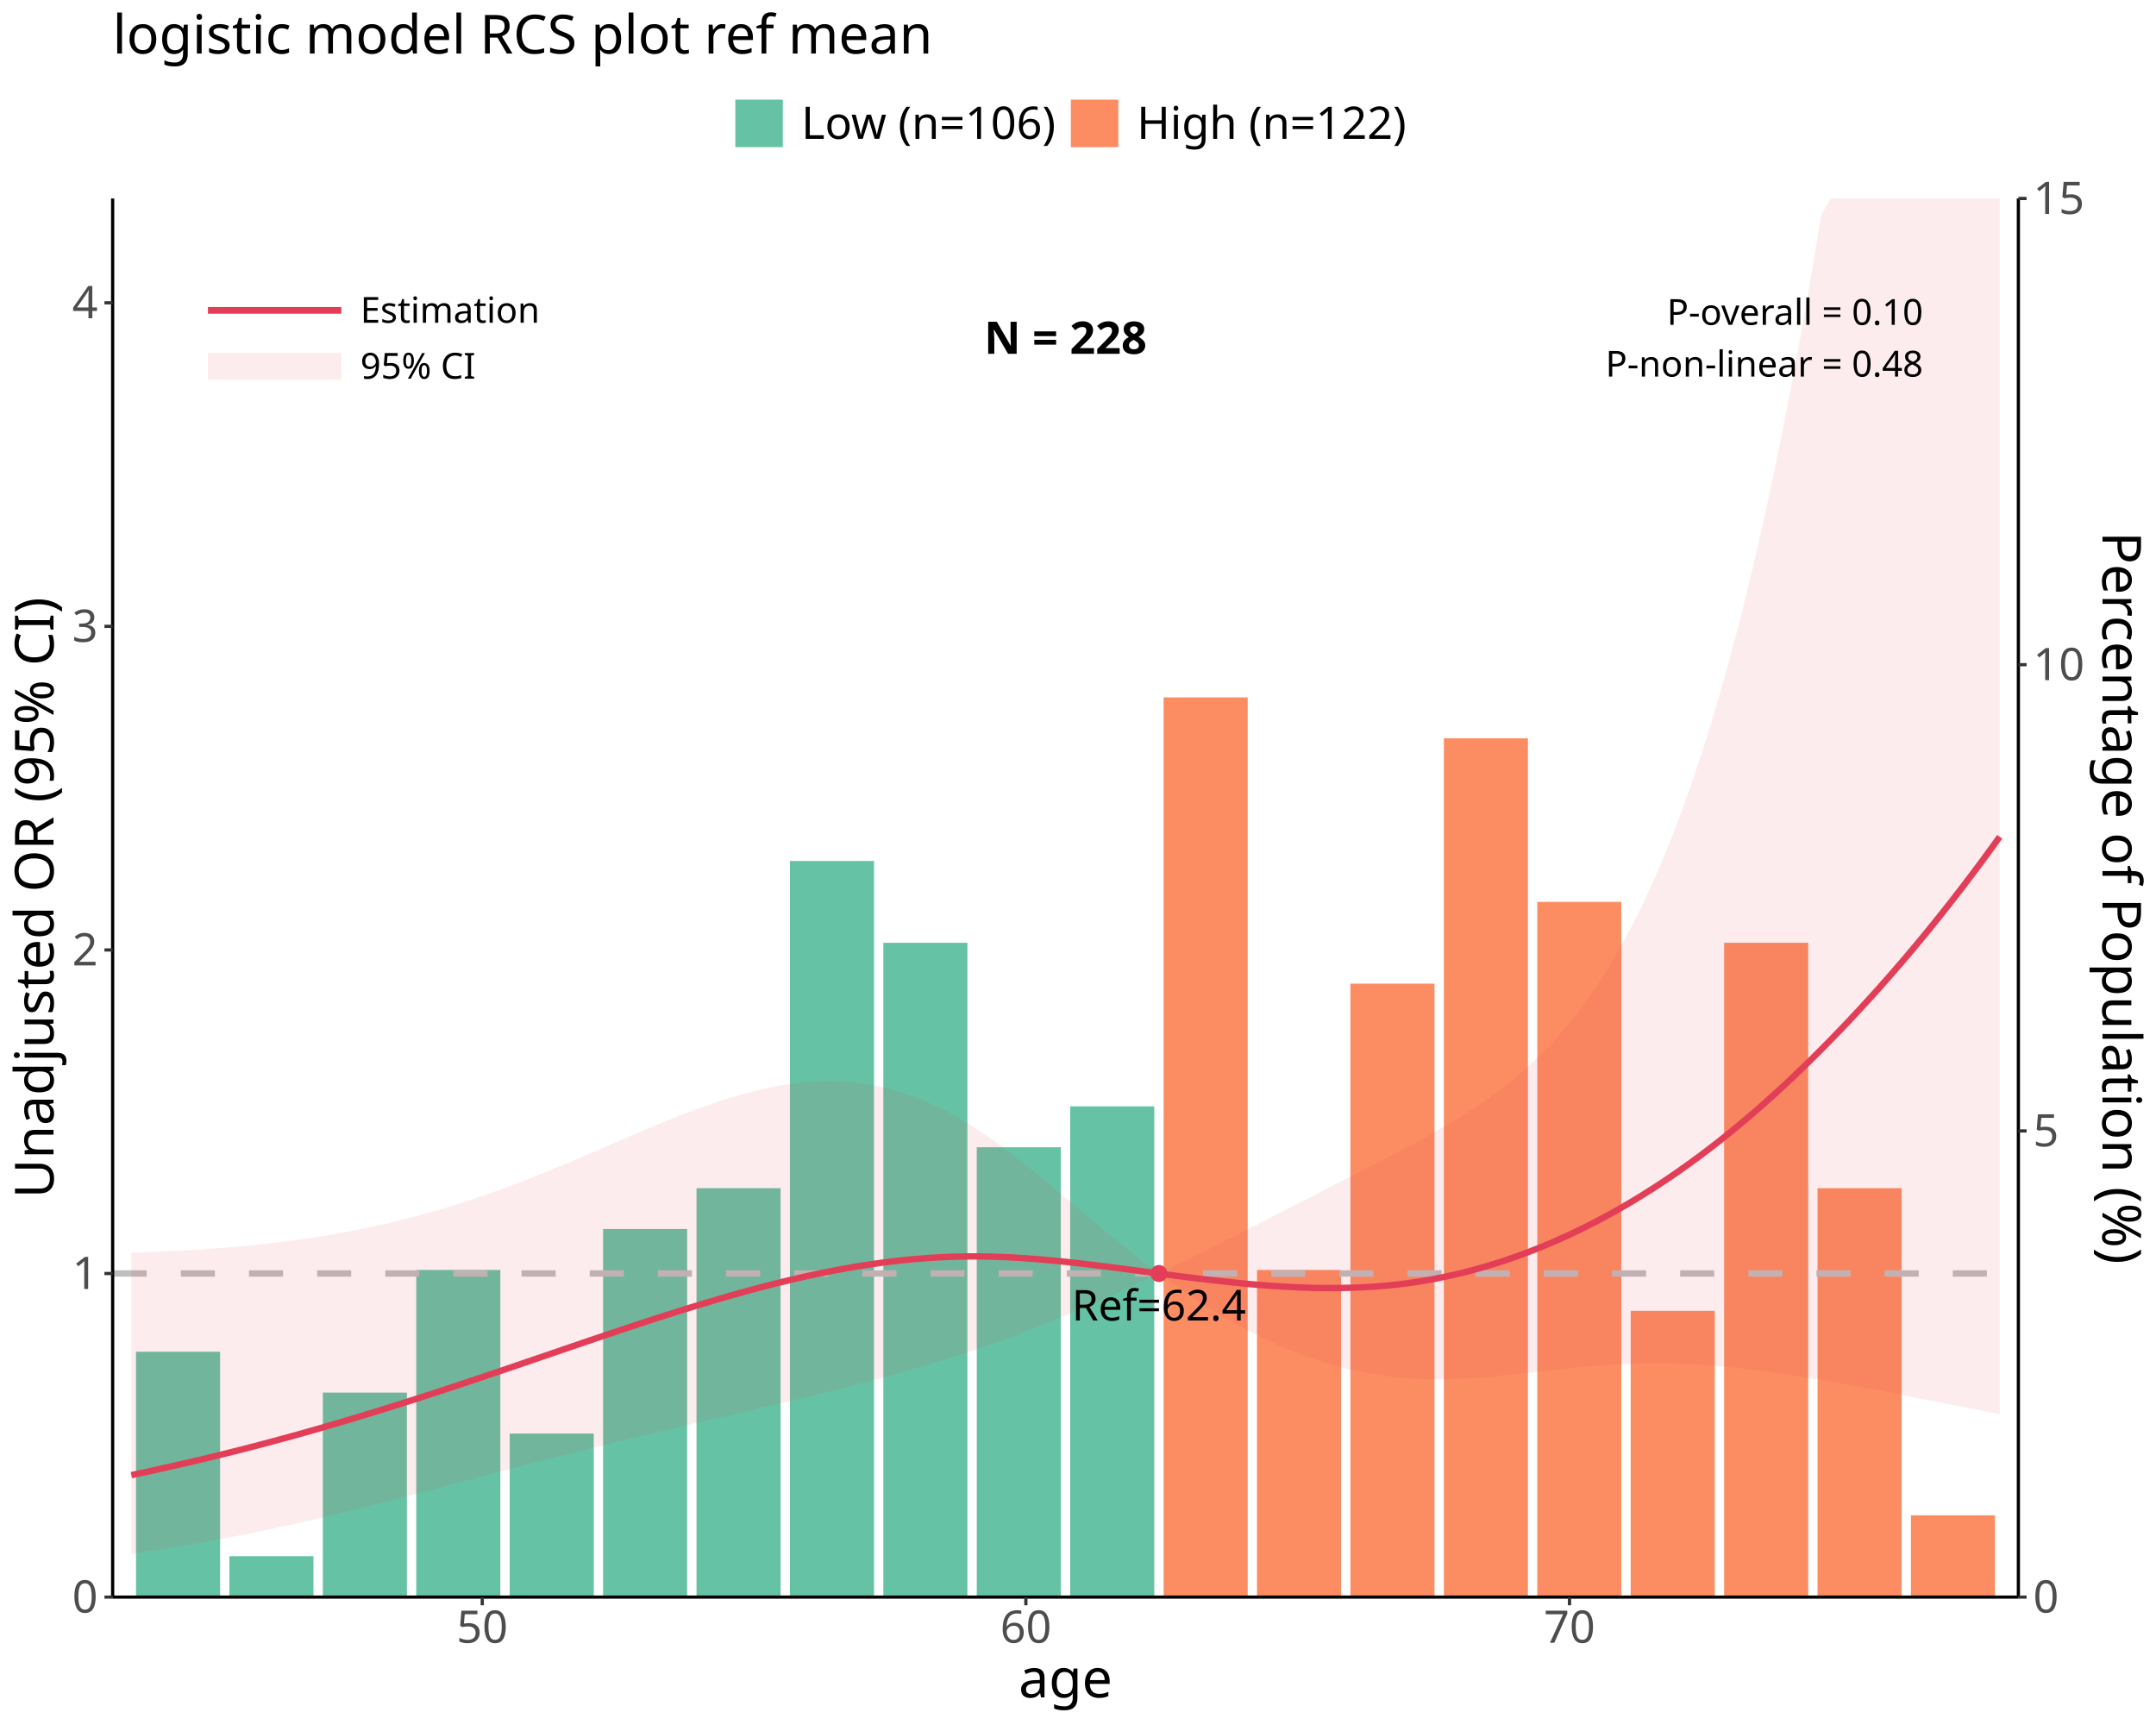
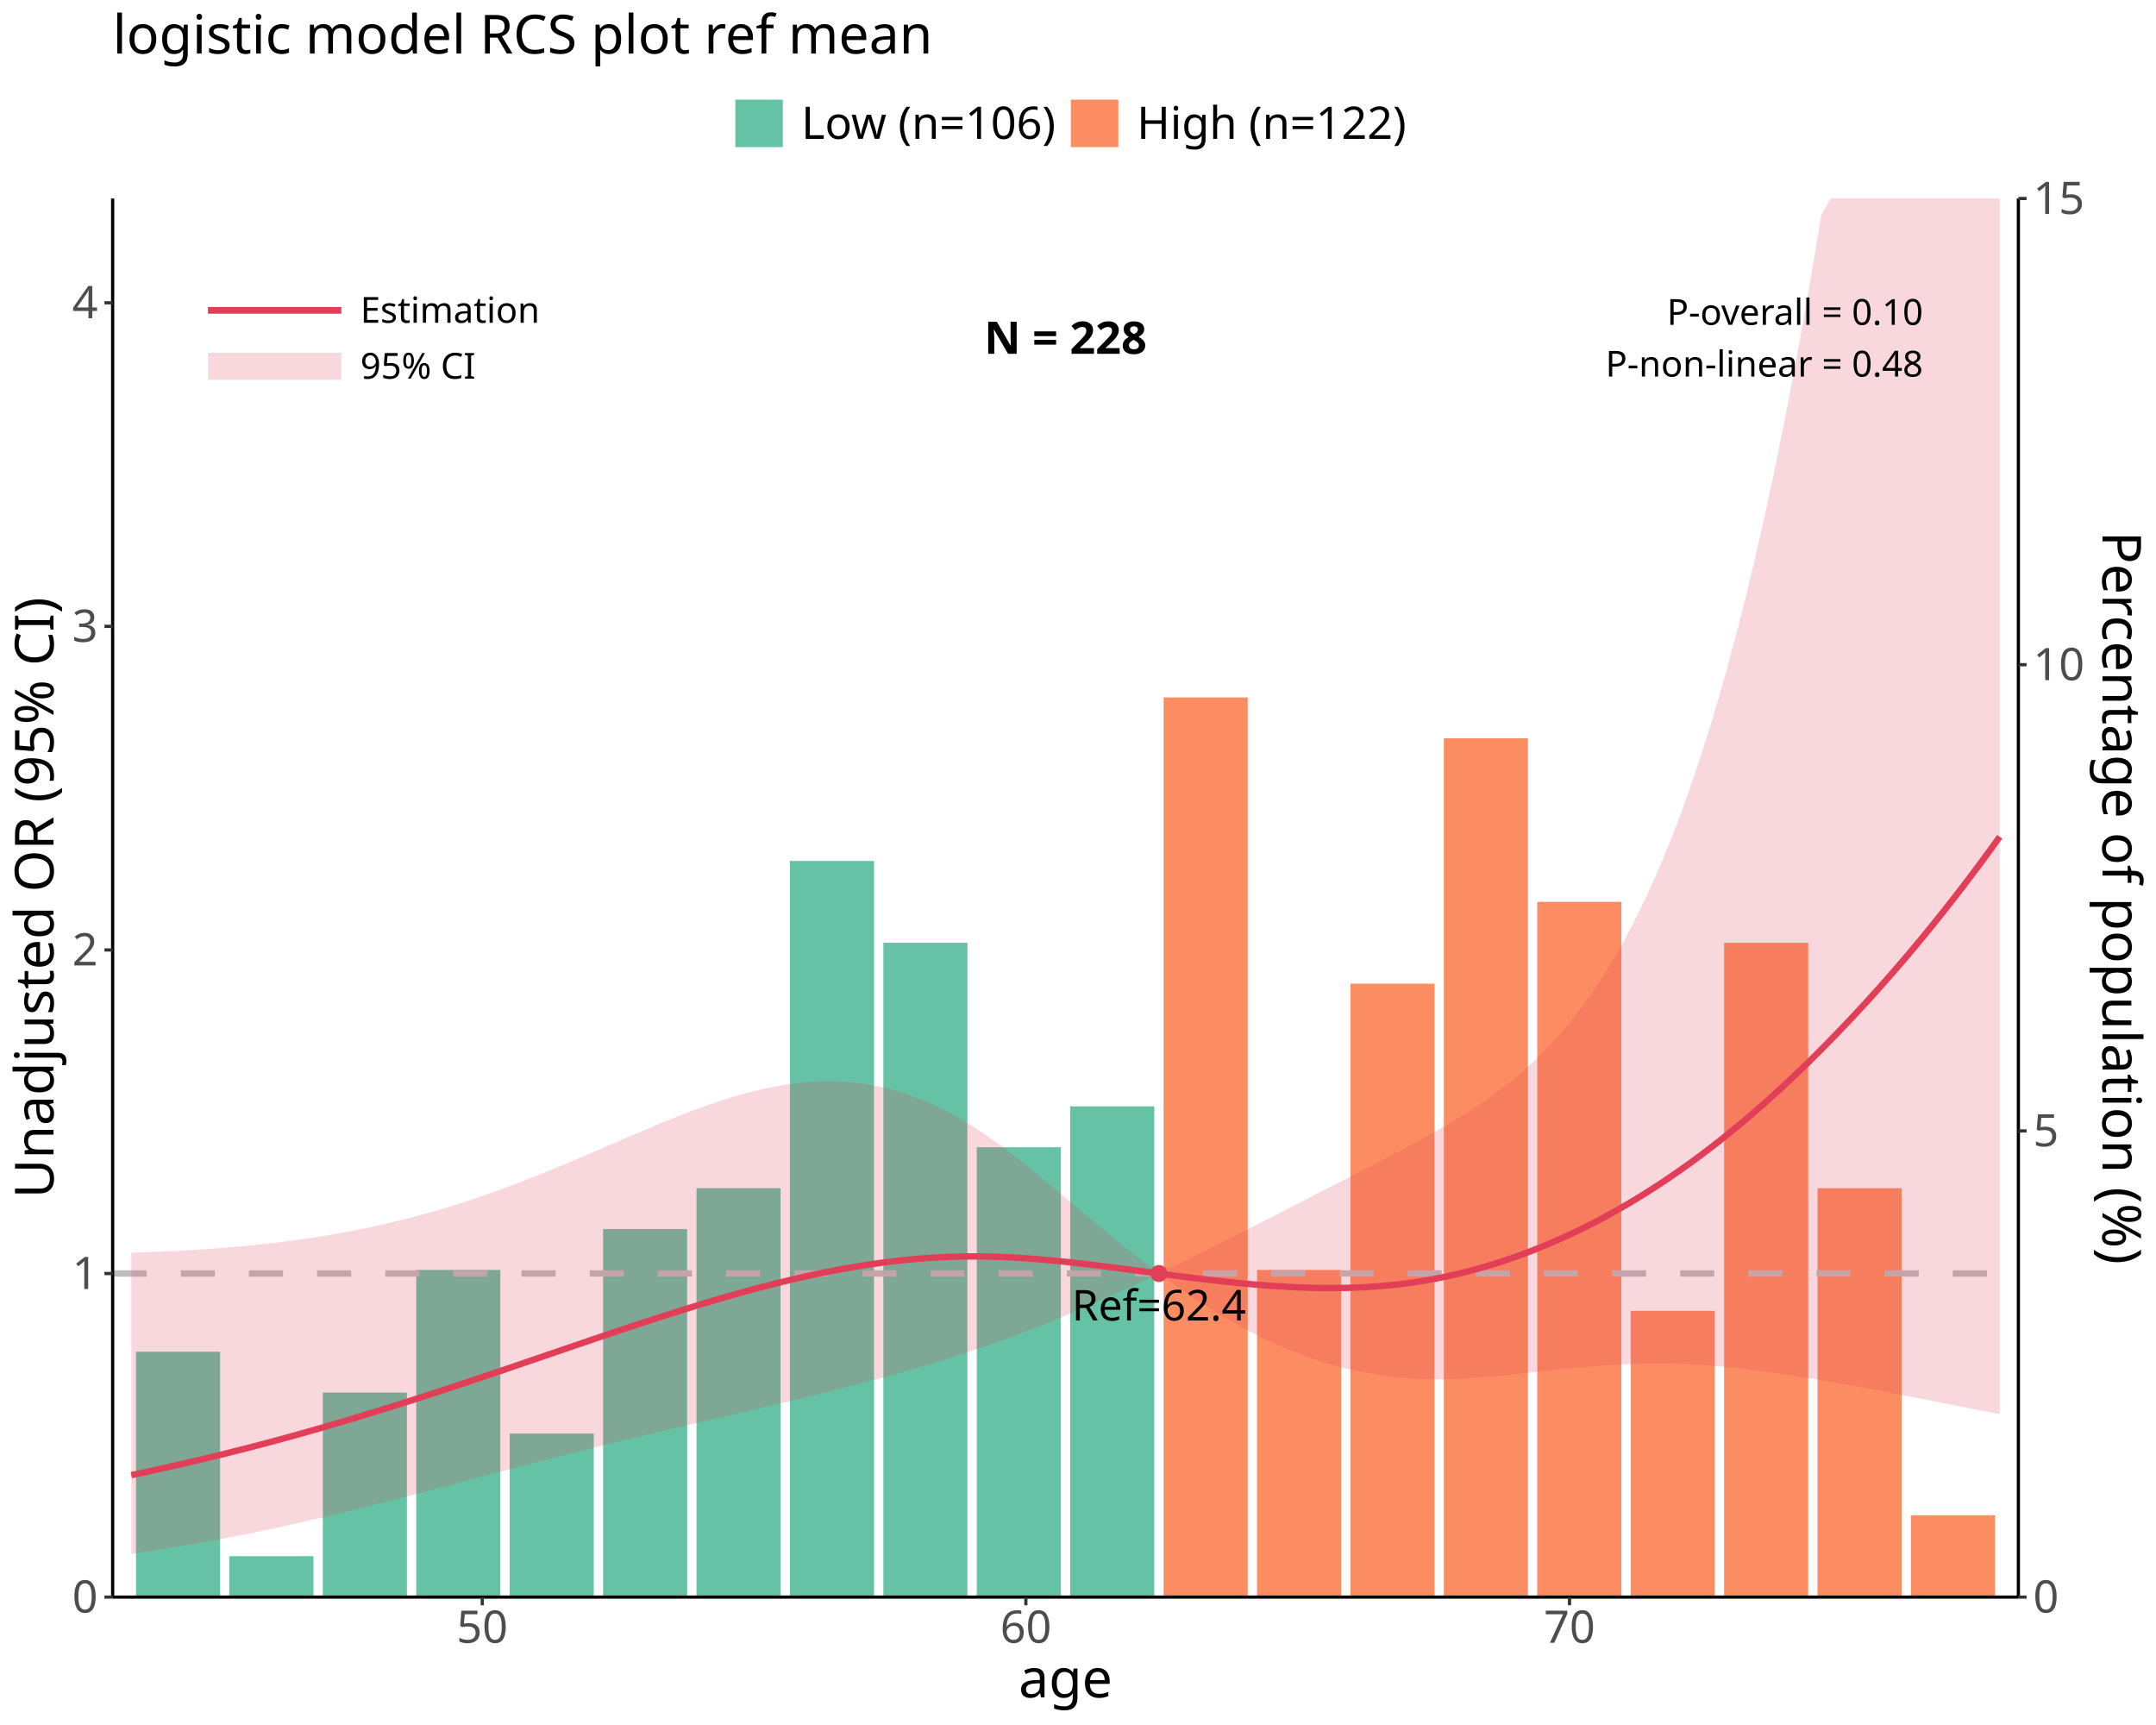
<svg xmlns="http://www.w3.org/2000/svg" class="svglite" data-engine-version="2.0" width="720.00pt" height="576.00pt" viewBox="0 0 720.00 576.00">
  <defs>
    <style type="text/css">
    .svglite line, .svglite polyline, .svglite polygon, .svglite path, .svglite rect, .svglite circle {
      fill: none;
      stroke: #000000;
      stroke-linecap: round;
      stroke-linejoin: round;
      stroke-miterlimit: 10.00;
    }
  </style>
  </defs>
  <rect width="100%" height="100%" style="stroke: none; fill: #FFFFFF;" />
  <defs>
    <clipPath id="cpMC4wMHw3MjAuMDB8MC4wMHw1NzYuMDA=">
      <rect x="0.00" y="0.00" width="720.00" height="576.00" />
    </clipPath>
  </defs>
  <g clip-path="url(#cpMC4wMHw3MjAuMDB8MC4wMHw1NzYuMDA=)">
    <rect x="0.00" y="0.00" width="720.00" height="576.00" style="stroke-width: 1.07; stroke: #FFFFFF; fill: #FFFFFF;" />
  </g>
  <defs>
    <clipPath id="cpMzcuNjJ8Njc0LjA0fDY2LjI4fDUzMy4yOQ==">
      <rect x="37.62" y="66.28" width="636.42" height="467.01" />
    </clipPath>
  </defs>
  <g clip-path="url(#cpMzcuNjJ8Njc0LjA0fDY2LjI4fDUzMy4yOQ==)">
    <rect x="37.62" y="66.28" width="636.42" height="467.01" style="stroke-width: 1.07; stroke: none; fill: #FFFFFF;" />
    <rect x="45.42" y="451.36" width="28.08" height="81.93" style="stroke-width: 1.07; stroke: none; stroke-linecap: butt; stroke-linejoin: miter; fill: #66C2A5;" />
    <rect x="76.61" y="519.63" width="28.08" height="13.66" style="stroke-width: 1.07; stroke: none; stroke-linecap: butt; stroke-linejoin: miter; fill: #66C2A5;" />
    <rect x="107.81" y="465.01" width="28.08" height="68.28" style="stroke-width: 1.07; stroke: none; stroke-linecap: butt; stroke-linejoin: miter; fill: #66C2A5;" />
    <rect x="139.01" y="424.05" width="28.08" height="109.24" style="stroke-width: 1.07; stroke: none; stroke-linecap: butt; stroke-linejoin: miter; fill: #66C2A5;" />
    <rect x="170.21" y="478.67" width="28.08" height="54.62" style="stroke-width: 1.07; stroke: none; stroke-linecap: butt; stroke-linejoin: miter; fill: #66C2A5;" />
    <rect x="201.40" y="410.39" width="28.08" height="122.90" style="stroke-width: 1.07; stroke: none; stroke-linecap: butt; stroke-linejoin: miter; fill: #66C2A5;" />
    <rect x="232.60" y="396.74" width="28.08" height="136.55" style="stroke-width: 1.07; stroke: none; stroke-linecap: butt; stroke-linejoin: miter; fill: #66C2A5;" />
    <rect x="263.80" y="287.49" width="28.08" height="245.79" style="stroke-width: 1.07; stroke: none; stroke-linecap: butt; stroke-linejoin: miter; fill: #66C2A5;" />
    <rect x="294.99" y="314.81" width="28.08" height="218.48" style="stroke-width: 1.07; stroke: none; stroke-linecap: butt; stroke-linejoin: miter; fill: #66C2A5;" />
    <rect x="326.19" y="383.08" width="28.08" height="150.21" style="stroke-width: 1.07; stroke: none; stroke-linecap: butt; stroke-linejoin: miter; fill: #66C2A5;" />
    <rect x="357.39" y="369.43" width="28.08" height="163.86" style="stroke-width: 1.07; stroke: none; stroke-linecap: butt; stroke-linejoin: miter; fill: #66C2A5;" />
    <rect x="388.59" y="232.87" width="28.08" height="300.41" style="stroke-width: 1.07; stroke: none; stroke-linecap: butt; stroke-linejoin: miter; fill: #FC8D62;" />
    <rect x="419.78" y="424.05" width="28.08" height="109.24" style="stroke-width: 1.07; stroke: none; stroke-linecap: butt; stroke-linejoin: miter; fill: #FC8D62;" />
    <rect x="450.98" y="328.46" width="28.08" height="204.83" style="stroke-width: 1.07; stroke: none; stroke-linecap: butt; stroke-linejoin: miter; fill: #FC8D62;" />
    <rect x="482.18" y="246.53" width="28.08" height="286.76" style="stroke-width: 1.07; stroke: none; stroke-linecap: butt; stroke-linejoin: miter; fill: #FC8D62;" />
    <rect x="513.37" y="301.15" width="28.08" height="232.14" style="stroke-width: 1.07; stroke: none; stroke-linecap: butt; stroke-linejoin: miter; fill: #FC8D62;" />
    <rect x="544.57" y="437.70" width="28.08" height="95.59" style="stroke-width: 1.07; stroke: none; stroke-linecap: butt; stroke-linejoin: miter; fill: #FC8D62;" />
    <rect x="575.77" y="314.81" width="28.08" height="218.48" style="stroke-width: 1.07; stroke: none; stroke-linecap: butt; stroke-linejoin: miter; fill: #FC8D62;" />
    <rect x="606.97" y="396.74" width="28.08" height="136.55" style="stroke-width: 1.07; stroke: none; stroke-linecap: butt; stroke-linejoin: miter; fill: #FC8D62;" />
    <rect x="638.16" y="505.98" width="28.08" height="27.31" style="stroke-width: 1.07; stroke: none; stroke-linecap: butt; stroke-linejoin: miter; fill: #FC8D62;" />
    <line x1="37.62" y1="425.24" x2="674.04" y2="425.24" style="stroke-width: 2.13; stroke: #BEBEBE; stroke-dasharray: 11.38,11.38; stroke-linecap: butt;" />
    <circle cx="387.03" cy="425.24" r="2.49" style="stroke-width: 0.71; stroke: #E23E57; fill: #E23E57;" />
-     <polygon points="43.86,418.29 46.99,418.19 50.13,418.07 53.26,417.95 56.40,417.80 59.53,417.65 62.67,417.47 65.81,417.29 68.94,417.08 72.08,416.86 75.21,416.61 78.35,416.35 81.48,416.07 84.62,415.76 87.75,415.43 90.89,415.08 94.02,414.71 97.16,414.31 100.29,413.88 103.43,413.42 106.57,412.94 109.70,412.43 112.84,411.89 115.97,411.32 119.11,410.71 122.24,410.08 125.38,409.41 128.51,408.71 131.65,407.97 134.78,407.20 137.92,406.40 141.05,405.55 144.19,404.68 147.33,403.77 150.46,402.82 153.60,401.84 156.73,400.82 159.87,399.77 163.00,398.68 166.14,397.57 169.27,396.42 172.41,395.24 175.54,394.03 178.68,392.80 181.81,391.54 184.95,390.26 188.09,388.95 191.22,387.63 194.36,386.30 197.49,384.96 200.63,383.61 203.76,382.25 206.90,380.90 210.03,379.55 213.17,378.21 216.30,376.88 219.44,375.57 222.57,374.28 225.71,373.02 228.85,371.80 231.98,370.61 235.12,369.47 238.25,368.37 241.39,367.33 244.52,366.35 247.66,365.44 250.79,364.60 253.93,363.83 257.06,363.15 260.20,362.55 263.33,362.04 266.47,361.64 269.61,361.33 272.74,361.13 275.88,361.04 279.01,361.07 282.15,361.21 285.28,361.48 288.42,361.87 291.55,362.39 294.69,363.03 297.82,363.81 300.96,364.73 304.09,365.78 307.23,366.96 310.37,368.28 313.50,369.74 316.64,371.33 319.77,373.05 322.91,374.91 326.04,376.89 329.18,379.00 332.31,381.21 335.45,383.52 338.58,385.92 341.72,388.38 344.85,390.89 347.99,393.46 351.13,396.05 354.26,398.67 357.40,401.31 360.53,403.94 363.67,406.57 366.80,409.19 369.94,411.78 373.07,414.35 376.21,416.88 379.34,419.36 382.48,421.80 385.61,424.19 388.75,424.41 391.89,422.89 395.02,421.36 398.16,419.82 401.29,418.26 404.43,416.69 407.56,415.12 410.70,413.53 413.83,411.94 416.97,410.34 420.10,408.74 423.24,407.13 426.37,405.52 429.51,403.91 432.65,402.30 435.78,400.69 438.92,399.07 442.05,397.46 445.19,395.85 448.32,394.23 451.46,392.62 454.59,391.00 457.73,389.38 460.86,387.76 464.00,386.12 467.13,384.47 470.27,382.81 473.41,381.12 476.54,379.41 479.68,377.65 482.81,375.85 485.95,373.99 489.08,372.05 492.22,370.04 495.35,367.93 498.49,365.71 501.62,363.37 504.76,360.89 507.89,358.26 511.03,355.46 514.17,352.47 517.30,349.27 520.44,345.86 523.57,342.20 526.71,338.27 529.84,334.07 532.98,329.57 536.11,324.74 539.25,319.57 542.38,314.04 545.52,308.12 548.65,301.79 551.79,295.04 554.93,287.83 558.06,280.15 561.20,271.97 564.33,263.27 567.47,254.02 570.60,244.20 573.74,233.79 576.87,222.75 580.01,211.06 583.14,198.69 586.28,185.61 589.41,171.80 592.55,157.22 595.69,141.84 598.82,125.64 601.96,108.58 605.09,90.63 608.23,71.76 611.36,66.28 614.50,66.28 617.63,66.28 620.77,66.28 623.90,66.28 627.04,66.28 630.17,66.28 633.31,66.28 636.45,66.28 639.58,66.28 642.72,66.28 645.85,66.28 648.99,66.28 652.12,66.28 655.26,66.28 658.39,66.28 661.53,66.28 664.66,66.28 667.80,66.28 667.80,472.21 664.66,471.60 661.53,470.98 658.39,470.37 655.26,469.75 652.12,469.14 648.99,468.52 645.85,467.90 642.72,467.29 639.58,466.68 636.45,466.07 633.31,465.46 630.17,464.85 627.04,464.26 623.90,463.66 620.77,463.08 617.63,462.50 614.50,461.93 611.36,461.37 608.23,460.83 605.09,460.30 601.96,459.78 598.82,459.28 595.69,458.81 592.55,458.35 589.41,457.92 586.28,457.52 583.14,457.14 580.01,456.79 576.87,456.48 573.74,456.20 570.60,455.95 567.47,455.74 564.33,455.58 561.20,455.45 558.06,455.36 554.93,455.31 551.79,455.31 548.65,455.35 545.52,455.42 542.38,455.54 539.25,455.70 536.11,455.90 532.98,456.12 529.84,456.38 526.71,456.67 523.57,456.98 520.44,457.30 517.30,457.64 514.17,457.99 511.03,458.34 507.89,458.68 504.76,459.02 501.62,459.33 498.49,459.63 495.35,459.89 492.22,460.13 489.08,460.32 485.95,460.46 482.81,460.55 479.68,460.58 476.54,460.55 473.41,460.45 470.27,460.27 467.13,460.00 464.00,459.66 460.86,459.23 457.73,458.71 454.59,458.11 451.46,457.43 448.32,456.66 445.19,455.81 442.05,454.88 438.92,453.86 435.78,452.75 432.65,451.56 429.51,450.29 426.37,448.94 423.24,447.50 420.10,445.98 416.97,444.38 413.83,442.70 410.70,440.94 407.56,439.10 404.43,437.18 401.29,435.19 398.16,433.12 395.02,430.99 391.89,428.78 388.75,426.52 385.61,425.92 382.48,427.40 379.34,428.87 376.21,430.33 373.07,431.76 369.94,433.18 366.80,434.57 363.67,435.94 360.53,437.29 357.40,438.62 354.26,439.92 351.13,441.20 347.99,442.46 344.85,443.69 341.72,444.90 338.58,446.08 335.45,447.23 332.31,448.36 329.18,449.47 326.04,450.54 322.91,451.59 319.77,452.62 316.64,453.62 313.50,454.60 310.37,455.55 307.23,456.49 304.09,457.40 300.96,458.30 297.82,459.17 294.69,460.04 291.55,460.88 288.42,461.72 285.28,462.53 282.15,463.34 279.01,464.13 275.88,464.92 272.74,465.69 269.61,466.46 266.47,467.22 263.33,467.97 260.20,468.72 257.06,469.46 253.93,470.19 250.79,470.93 247.66,471.66 244.52,472.39 241.39,473.12 238.25,473.85 235.12,474.57 231.98,475.30 228.85,476.04 225.71,476.77 222.57,477.51 219.44,478.25 216.30,479.00 213.17,479.75 210.03,480.50 206.90,481.26 203.76,482.03 200.63,482.80 197.49,483.58 194.36,484.36 191.22,485.15 188.09,485.94 184.95,486.74 181.81,487.55 178.68,488.36 175.54,489.18 172.41,490.00 169.27,490.82 166.14,491.65 163.00,492.48 159.87,493.31 156.73,494.14 153.60,494.98 150.46,495.81 147.33,496.64 144.19,497.47 141.05,498.30 137.92,499.12 134.78,499.94 131.65,500.75 128.51,501.55 125.38,502.35 122.24,503.14 119.11,503.93 115.97,504.70 112.84,505.46 109.70,506.21 106.57,506.95 103.43,507.68 100.29,508.39 97.16,509.10 94.02,509.79 90.89,510.46 87.75,511.12 84.62,511.77 81.48,512.40 78.35,513.02 75.21,513.62 72.08,514.21 68.94,514.79 65.81,515.35 62.67,515.89 59.53,516.42 56.40,516.94 53.26,517.44 50.13,517.93 46.99,518.41 43.86,518.87 " style="stroke-width: 0.00; stroke: none; stroke-linecap: butt; fill: #E23E57; fill-opacity: 0.10;" />
+     <polygon points="43.86,418.29 46.99,418.19 50.13,418.07 53.26,417.95 56.40,417.80 59.53,417.65 62.67,417.47 65.81,417.29 68.94,417.08 72.08,416.86 75.21,416.61 78.35,416.35 81.48,416.07 84.62,415.76 87.75,415.43 90.89,415.08 94.02,414.71 97.16,414.31 100.29,413.88 103.43,413.42 106.57,412.94 109.70,412.43 112.84,411.89 115.97,411.32 119.11,410.71 122.24,410.08 125.38,409.41 128.51,408.71 131.65,407.97 134.78,407.20 137.92,406.40 141.05,405.55 144.19,404.68 147.33,403.77 150.46,402.82 153.60,401.84 156.73,400.82 159.87,399.77 163.00,398.68 166.14,397.57 169.27,396.42 172.41,395.24 175.54,394.03 178.68,392.80 181.81,391.54 184.95,390.26 188.09,388.95 191.22,387.63 194.36,386.30 197.49,384.96 200.63,383.61 203.76,382.25 206.90,380.90 210.03,379.55 213.17,378.21 216.30,376.88 219.44,375.57 222.57,374.28 225.71,373.02 228.85,371.80 231.98,370.61 235.12,369.47 238.25,368.37 241.39,367.33 244.52,366.35 247.66,365.44 250.79,364.60 253.93,363.83 257.06,363.15 260.20,362.55 263.33,362.04 266.47,361.64 269.61,361.33 272.74,361.13 275.88,361.04 279.01,361.07 282.15,361.21 285.28,361.48 288.42,361.87 291.55,362.39 294.69,363.03 297.82,363.81 300.96,364.73 304.09,365.78 307.23,366.96 310.37,368.28 313.50,369.74 316.64,371.33 319.77,373.05 322.91,374.91 326.04,376.89 329.18,379.00 332.31,381.21 335.45,383.52 338.58,385.92 341.72,388.38 344.85,390.89 347.99,393.46 351.13,396.05 354.26,398.67 357.40,401.31 360.53,403.94 363.67,406.57 366.80,409.19 369.94,411.78 373.07,414.35 376.21,416.88 379.34,419.36 382.48,421.80 385.61,424.19 388.75,424.41 391.89,422.89 395.02,421.36 398.16,419.82 401.29,418.26 404.43,416.69 407.56,415.12 410.70,413.53 413.83,411.94 416.97,410.34 420.10,408.74 423.24,407.13 426.37,405.52 429.51,403.91 432.65,402.30 435.78,400.69 438.92,399.07 442.05,397.46 445.19,395.85 448.32,394.23 451.46,392.62 454.59,391.00 457.73,389.38 460.86,387.76 464.00,386.12 467.13,384.47 470.27,382.81 473.41,381.12 476.54,379.41 479.68,377.65 482.81,375.85 485.95,373.99 489.08,372.05 492.22,370.04 495.35,367.93 498.49,365.71 501.62,363.37 504.76,360.89 507.89,358.26 511.03,355.46 514.17,352.47 517.30,349.27 520.44,345.86 523.57,342.20 526.71,338.27 529.84,334.07 532.98,329.57 536.11,324.74 539.25,319.57 542.38,314.04 545.52,308.12 548.65,301.79 551.79,295.04 554.93,287.83 558.06,280.15 561.20,271.97 564.33,263.27 567.47,254.02 570.60,244.20 573.74,233.79 576.87,222.75 580.01,211.06 583.14,198.69 586.28,185.61 589.41,171.80 592.55,157.22 595.69,141.84 598.82,125.64 601.96,108.58 605.09,90.63 608.23,71.76 611.36,66.28 614.50,66.28 617.63,66.28 620.77,66.28 623.90,66.28 627.04,66.28 630.17,66.28 633.31,66.28 636.45,66.28 639.58,66.28 642.72,66.28 645.85,66.28 648.99,66.28 652.12,66.28 655.26,66.28 658.39,66.28 661.53,66.28 664.66,66.28 667.80,66.28 667.80,472.21 664.66,471.60 661.53,470.98 658.39,470.37 655.26,469.75 652.12,469.14 648.99,468.52 645.85,467.90 642.72,467.29 639.58,466.68 636.45,466.07 633.31,465.46 630.17,464.85 627.04,464.26 623.90,463.66 620.77,463.08 617.63,462.50 614.50,461.93 611.36,461.37 608.23,460.83 605.09,460.30 601.96,459.78 598.82,459.28 595.69,458.81 592.55,458.35 589.41,457.92 586.28,457.52 583.14,457.14 580.01,456.79 576.87,456.48 573.74,456.20 570.60,455.95 567.47,455.74 564.33,455.58 561.20,455.45 558.06,455.36 554.93,455.31 551.79,455.31 548.65,455.35 545.52,455.42 542.38,455.54 539.25,455.70 536.11,455.90 532.98,456.12 529.84,456.38 526.71,456.67 523.57,456.98 520.44,457.30 517.30,457.64 514.17,457.99 511.03,458.34 507.89,458.68 504.76,459.02 501.62,459.33 498.49,459.63 495.35,459.89 492.22,460.13 489.08,460.32 485.95,460.46 482.81,460.55 479.68,460.58 476.54,460.55 473.41,460.45 470.27,460.27 467.13,460.00 464.00,459.66 460.86,459.23 457.73,458.71 454.59,458.11 451.46,457.43 448.32,456.66 445.19,455.81 442.05,454.88 438.92,453.86 435.78,452.75 432.65,451.56 429.51,450.29 426.37,448.94 423.24,447.50 420.10,445.98 416.97,444.38 413.83,442.70 410.70,440.94 407.56,439.10 404.43,437.18 401.29,435.19 398.16,433.12 395.02,430.99 391.89,428.78 388.75,426.52 385.61,425.92 382.48,427.40 379.34,428.87 376.21,430.33 373.07,431.76 369.94,433.18 366.80,434.57 363.67,435.94 360.53,437.29 357.40,438.62 354.26,439.92 351.13,441.20 347.99,442.46 344.85,443.69 341.72,444.90 338.58,446.08 335.45,447.23 332.31,448.36 329.18,449.47 326.04,450.54 322.91,451.59 319.77,452.62 316.64,453.62 313.50,454.60 310.37,455.55 307.23,456.49 304.09,457.40 300.96,458.30 297.82,459.17 294.69,460.04 291.55,460.88 288.42,461.72 285.28,462.53 282.15,463.34 279.01,464.13 275.88,464.92 272.74,465.69 269.61,466.46 266.47,467.22 263.33,467.97 260.20,468.72 257.06,469.46 253.93,470.19 250.79,470.93 247.66,471.66 244.52,472.39 241.39,473.12 238.25,473.85 235.12,474.57 231.98,475.30 228.85,476.04 225.71,476.77 222.57,477.51 219.44,478.25 216.30,479.00 213.17,479.75 210.03,480.50 206.90,481.26 203.76,482.03 200.63,482.80 197.49,483.58 194.36,484.36 191.22,485.15 188.09,485.94 184.95,486.74 181.81,487.55 178.68,488.36 175.54,489.18 172.41,490.00 169.27,490.82 166.14,491.65 163.00,492.48 159.87,493.31 156.73,494.14 153.60,494.98 150.46,495.81 147.33,496.64 144.19,497.47 141.05,498.30 137.92,499.12 134.78,499.94 131.65,500.75 128.51,501.55 125.38,502.35 122.24,503.14 119.11,503.93 115.97,504.70 112.84,505.46 109.70,506.21 106.57,506.95 103.43,507.68 100.29,508.39 97.16,509.10 94.02,509.79 90.89,510.46 87.75,511.12 84.62,511.77 81.48,512.40 78.35,513.02 75.21,513.62 72.08,514.21 68.94,514.79 65.81,515.35 62.67,515.89 59.53,516.42 56.40,516.94 53.26,517.44 50.13,517.93 46.99,518.41 43.86,518.87 " style="stroke-width: 0.00; stroke: none; stroke-linecap: butt; fill: #E23E57; fill-opacity: 0.20;" />
    <polyline points="43.86,418.29 46.99,418.19 50.13,418.07 53.26,417.95 56.40,417.80 59.53,417.65 62.67,417.47 65.81,417.29 68.94,417.08 72.08,416.86 75.21,416.61 78.35,416.35 81.48,416.07 84.62,415.76 87.75,415.43 90.89,415.08 94.02,414.71 97.16,414.31 100.29,413.88 103.43,413.42 106.57,412.94 109.70,412.43 112.84,411.89 115.97,411.32 119.11,410.71 122.24,410.08 125.38,409.41 128.51,408.71 131.65,407.97 134.78,407.20 137.92,406.40 141.05,405.55 144.19,404.68 147.33,403.77 150.46,402.82 153.60,401.84 156.73,400.82 159.87,399.77 163.00,398.68 166.14,397.57 169.27,396.42 172.41,395.24 175.54,394.03 178.68,392.80 181.81,391.54 184.95,390.26 188.09,388.95 191.22,387.63 194.36,386.30 197.49,384.96 200.63,383.61 203.76,382.25 206.90,380.90 210.03,379.55 213.17,378.21 216.30,376.88 219.44,375.57 222.57,374.28 225.71,373.02 228.85,371.80 231.98,370.61 235.12,369.47 238.25,368.37 241.39,367.33 244.52,366.35 247.66,365.44 250.79,364.60 253.93,363.83 257.06,363.15 260.20,362.55 263.33,362.04 266.47,361.64 269.61,361.33 272.74,361.13 275.88,361.04 279.01,361.07 282.15,361.21 285.28,361.48 288.42,361.87 291.55,362.39 294.69,363.03 297.82,363.81 300.96,364.73 304.09,365.78 307.23,366.96 310.37,368.28 313.50,369.74 316.64,371.33 319.77,373.05 322.91,374.91 326.04,376.89 329.18,379.00 332.31,381.21 335.45,383.52 338.58,385.92 341.72,388.38 344.85,390.89 347.99,393.46 351.13,396.05 354.26,398.67 357.40,401.31 360.53,403.94 363.67,406.57 366.80,409.19 369.94,411.78 373.07,414.35 376.21,416.88 379.34,419.36 382.48,421.80 385.61,424.19 388.75,424.41 391.89,422.89 395.02,421.36 398.16,419.82 401.29,418.26 404.43,416.69 407.56,415.12 410.70,413.53 413.83,411.94 416.97,410.34 420.10,408.74 423.24,407.13 426.37,405.52 429.51,403.91 432.65,402.30 435.78,400.69 438.92,399.07 442.05,397.46 445.19,395.85 448.32,394.23 451.46,392.62 454.59,391.00 457.73,389.38 460.86,387.76 464.00,386.12 467.13,384.47 470.27,382.81 473.41,381.12 476.54,379.41 479.68,377.65 482.81,375.85 485.95,373.99 489.08,372.05 492.22,370.04 495.35,367.93 498.49,365.71 501.62,363.37 504.76,360.89 507.89,358.26 511.03,355.46 514.17,352.47 517.30,349.27 520.44,345.86 523.57,342.20 526.71,338.27 529.84,334.07 532.98,329.57 536.11,324.74 539.25,319.57 542.38,314.04 545.52,308.12 548.65,301.79 551.79,295.04 554.93,287.83 558.06,280.15 561.20,271.97 564.33,263.27 567.47,254.02 570.60,244.20 573.74,233.79 576.87,222.75 580.01,211.06 583.14,198.69 586.28,185.61 589.41,171.80 592.55,157.22 595.69,141.84 598.82,125.64 601.96,108.58 605.09,90.63 608.23,71.76 611.36,66.28 614.50,66.28 617.63,66.28 620.77,66.28 623.90,66.28 627.04,66.28 630.17,66.28 633.31,66.28 636.45,66.28 639.58,66.28 642.72,66.28 645.85,66.28 648.99,66.28 652.12,66.28 655.26,66.28 658.39,66.28 661.53,66.28 664.66,66.28 667.80,66.28 " style="stroke-width: 1.07; stroke: none; stroke-linecap: butt;" />
    <polyline points="667.80,472.21 664.66,471.60 661.53,470.98 658.39,470.37 655.26,469.75 652.12,469.14 648.99,468.52 645.85,467.90 642.72,467.29 639.58,466.68 636.45,466.07 633.31,465.46 630.17,464.85 627.04,464.26 623.90,463.66 620.77,463.08 617.63,462.50 614.50,461.93 611.36,461.37 608.23,460.83 605.09,460.30 601.96,459.78 598.82,459.28 595.69,458.81 592.55,458.35 589.41,457.92 586.28,457.52 583.14,457.14 580.01,456.79 576.87,456.48 573.74,456.20 570.60,455.95 567.47,455.74 564.33,455.58 561.20,455.45 558.06,455.36 554.93,455.31 551.79,455.31 548.65,455.35 545.52,455.42 542.38,455.54 539.25,455.70 536.11,455.90 532.98,456.12 529.84,456.38 526.71,456.67 523.57,456.98 520.44,457.30 517.30,457.64 514.17,457.99 511.03,458.34 507.89,458.68 504.76,459.02 501.62,459.33 498.49,459.63 495.35,459.89 492.22,460.13 489.08,460.32 485.95,460.46 482.81,460.55 479.68,460.58 476.54,460.55 473.41,460.45 470.27,460.27 467.13,460.00 464.00,459.66 460.86,459.23 457.73,458.71 454.59,458.11 451.46,457.43 448.32,456.66 445.19,455.81 442.05,454.88 438.92,453.86 435.78,452.75 432.65,451.56 429.51,450.29 426.37,448.94 423.24,447.50 420.10,445.98 416.97,444.38 413.83,442.70 410.70,440.94 407.56,439.10 404.43,437.18 401.29,435.19 398.16,433.12 395.02,430.99 391.89,428.78 388.75,426.52 385.61,425.92 382.48,427.40 379.34,428.87 376.21,430.33 373.07,431.76 369.94,433.18 366.80,434.57 363.67,435.94 360.53,437.29 357.40,438.62 354.26,439.92 351.13,441.20 347.99,442.46 344.85,443.69 341.72,444.90 338.58,446.08 335.45,447.23 332.31,448.36 329.18,449.47 326.04,450.54 322.91,451.59 319.77,452.62 316.64,453.62 313.50,454.60 310.37,455.55 307.23,456.49 304.09,457.40 300.96,458.30 297.82,459.17 294.69,460.04 291.55,460.88 288.42,461.72 285.28,462.53 282.15,463.34 279.01,464.13 275.88,464.92 272.74,465.69 269.61,466.46 266.47,467.22 263.33,467.97 260.20,468.72 257.06,469.46 253.93,470.19 250.79,470.93 247.66,471.66 244.52,472.39 241.39,473.12 238.25,473.85 235.12,474.57 231.98,475.30 228.85,476.04 225.71,476.77 222.57,477.51 219.44,478.25 216.30,479.00 213.17,479.75 210.03,480.50 206.90,481.26 203.76,482.03 200.63,482.80 197.49,483.58 194.36,484.36 191.22,485.15 188.09,485.94 184.95,486.74 181.81,487.55 178.68,488.36 175.54,489.18 172.41,490.00 169.27,490.82 166.14,491.65 163.00,492.48 159.87,493.31 156.73,494.14 153.60,494.98 150.46,495.81 147.33,496.64 144.19,497.47 141.05,498.30 137.92,499.12 134.78,499.94 131.65,500.75 128.51,501.55 125.38,502.35 122.24,503.14 119.11,503.93 115.97,504.70 112.84,505.46 109.70,506.21 106.57,506.95 103.43,507.68 100.29,508.39 97.16,509.10 94.02,509.79 90.89,510.46 87.75,511.12 84.62,511.77 81.48,512.40 78.35,513.02 75.21,513.62 72.08,514.21 68.94,514.79 65.81,515.35 62.67,515.89 59.53,516.42 56.40,516.94 53.26,517.44 50.13,517.93 46.99,518.41 43.86,518.87 " style="stroke-width: 1.07; stroke: none; stroke-linecap: butt;" />
+     <polyline points="43.86,492.57 46.99,491.90 50.13,491.22 53.26,490.53 56.40,489.83 59.53,489.12 62.67,488.40 65.81,487.67 68.94,486.92 72.08,486.16 75.21,485.39 78.35,484.60 81.48,483.81 84.62,483.00 87.75,482.18 90.89,481.34 94.02,480.50 97.16,479.64 100.29,478.77 103.43,477.88 106.57,476.99 109.70,476.08 112.84,475.16 115.97,474.24 119.11,473.30 122.24,472.34 125.38,471.38 128.51,470.41 131.65,469.43 134.78,468.44 137.92,467.44 141.05,466.43 144.19,465.42 147.33,464.39 150.46,463.36 153.60,462.32 156.73,461.28 159.87,460.23 163.00,459.17 166.14,458.11 169.27,457.05 172.41,455.98 175.54,454.91 178.68,453.84 181.81,452.77 184.95,451.70 188.09,450.62 191.22,449.55 194.36,448.48 197.49,447.42 200.63,446.35 203.76,445.30 206.90,444.25 210.03,443.20 213.17,442.17 216.30,441.14 219.44,440.12 222.57,439.11 225.71,438.12 228.85,437.13 231.98,436.17 235.12,435.21 238.25,434.28 241.39,433.36 244.52,432.46 247.66,431.58 250.79,430.72 253.93,429.89 257.06,429.08 260.20,428.29 263.33,427.53 266.47,426.79 269.61,426.09 272.74,425.41 275.88,424.77 279.01,424.16 282.15,423.58 285.28,423.03 288.42,422.52 291.55,422.05 294.69,421.61 297.82,421.22 300.96,420.86 304.09,420.54 307.23,420.27 310.37,420.03 313.50,419.84 316.64,419.70 319.77,419.60 322.91,419.54 326.04,419.53 329.18,419.57 332.31,419.65 335.45,419.76 338.58,419.92 341.72,420.11 344.85,420.34 347.99,420.59 351.13,420.87 354.26,421.18 357.40,421.51 360.53,421.86 363.67,422.22 366.80,422.60 369.94,423.00 373.07,423.40 376.21,423.81 379.34,424.22 382.48,424.64 385.61,425.06 388.75,425.47 391.89,425.88 395.02,426.28 398.16,426.68 401.29,427.06 404.43,427.43 407.56,427.78 410.70,428.12 413.83,428.44 416.97,428.74 420.10,429.01 423.24,429.26 426.37,429.48 429.51,429.66 432.65,429.82 435.78,429.95 438.92,430.04 442.05,430.09 445.19,430.10 448.32,430.06 451.46,429.99 454.59,429.87 457.73,429.69 460.86,429.47 464.00,429.19 467.13,428.86 470.27,428.46 473.41,428.01 476.54,427.49 479.68,426.91 482.81,426.27 485.95,425.58 489.08,424.82 492.22,424.00 495.35,423.12 498.49,422.19 501.62,421.19 504.76,420.13 507.89,419.02 511.03,417.84 514.17,416.60 517.30,415.31 520.44,413.95 523.57,412.53 526.71,411.05 529.84,409.51 532.98,407.91 536.11,406.24 539.25,404.52 542.38,402.73 545.52,400.88 548.65,398.96 551.79,396.98 554.93,394.94 558.06,392.83 561.20,390.66 564.33,388.43 567.47,386.13 570.60,383.77 573.74,381.34 576.87,378.85 580.01,376.29 583.14,373.67 586.28,370.98 589.41,368.23 592.55,365.42 595.69,362.54 598.82,359.60 601.96,356.60 605.09,353.54 608.23,350.41 611.36,347.23 614.50,343.99 617.63,340.70 620.77,337.34 623.90,333.93 627.04,330.46 630.17,326.93 633.31,323.33 636.45,319.68 639.58,315.96 642.72,312.17 645.85,308.32 648.99,304.40 652.12,300.42 655.26,296.36 658.39,292.24 661.53,288.04 664.66,283.77 667.80,279.42 " style="stroke-width: 2.13; stroke: #E23E57; stroke-linecap: butt;" />
    <text x="387.03" y="440.94" text-anchor="middle" style="font-size: 14.23px; font-family: sans;" textLength="58.15px" lengthAdjust="spacingAndGlyphs">Ref=62.4</text>
-     <polyline points="43.86,492.57 46.99,491.90 50.13,491.22 53.26,490.53 56.40,489.83 59.53,489.12 62.67,488.40 65.81,487.67 68.94,486.92 72.08,486.16 75.21,485.39 78.35,484.60 81.48,483.81 84.62,483.00 87.75,482.18 90.89,481.34 94.02,480.50 97.16,479.64 100.29,478.77 103.43,477.88 106.57,476.99 109.70,476.08 112.84,475.16 115.97,474.24 119.11,473.30 122.24,472.34 125.38,471.38 128.51,470.41 131.65,469.43 134.78,468.44 137.92,467.44 141.05,466.43 144.19,465.42 147.33,464.39 150.46,463.36 153.60,462.32 156.73,461.28 159.87,460.23 163.00,459.17 166.14,458.11 169.27,457.05 172.41,455.98 175.54,454.91 178.68,453.84 181.81,452.77 184.95,451.70 188.09,450.62 191.22,449.55 194.36,448.48 197.49,447.42 200.63,446.35 203.76,445.30 206.90,444.25 210.03,443.20 213.17,442.17 216.30,441.14 219.44,440.12 222.57,439.11 225.71,438.12 228.85,437.13 231.98,436.17 235.12,435.21 238.25,434.28 241.39,433.36 244.52,432.46 247.66,431.58 250.79,430.72 253.93,429.89 257.06,429.08 260.20,428.29 263.33,427.53 266.47,426.79 269.61,426.09 272.74,425.41 275.88,424.77 279.01,424.16 282.15,423.58 285.28,423.03 288.42,422.52 291.55,422.05 294.69,421.61 297.82,421.22 300.96,420.86 304.09,420.54 307.23,420.27 310.37,420.03 313.50,419.84 316.64,419.70 319.77,419.60 322.91,419.54 326.04,419.53 329.18,419.57 332.31,419.65 335.45,419.76 338.58,419.92 341.72,420.11 344.85,420.34 347.99,420.59 351.13,420.87 354.26,421.18 357.40,421.51 360.53,421.86 363.67,422.22 366.80,422.60 369.94,423.00 373.07,423.40 376.21,423.81 379.34,424.22 382.48,424.64 385.61,425.06 388.75,425.47 391.89,425.88 395.02,426.28 398.16,426.68 401.29,427.06 404.43,427.43 407.56,427.78 410.70,428.12 413.83,428.44 416.97,428.74 420.10,429.01 423.24,429.26 426.37,429.48 429.51,429.66 432.65,429.82 435.78,429.95 438.92,430.04 442.05,430.09 445.19,430.10 448.32,430.06 451.46,429.99 454.59,429.87 457.73,429.69 460.86,429.47 464.00,429.19 467.13,428.86 470.27,428.46 473.41,428.01 476.54,427.49 479.68,426.91 482.81,426.27 485.95,425.58 489.08,424.82 492.22,424.00 495.35,423.12 498.49,422.19 501.62,421.19 504.76,420.13 507.89,419.02 511.03,417.84 514.17,416.60 517.30,415.31 520.44,413.95 523.57,412.53 526.71,411.05 529.84,409.51 532.98,407.91 536.11,406.24 539.25,404.52 542.38,402.73 545.52,400.88 548.65,398.96 551.79,396.98 554.93,394.94 558.06,392.83 561.20,390.66 564.33,388.43 567.47,386.13 570.60,383.77 573.74,381.34 576.87,378.85 580.01,376.29 583.14,373.67 586.28,370.98 589.41,368.23 592.55,365.42 595.69,362.54 598.82,359.60 601.96,356.60 605.09,353.54 608.23,350.41 611.36,347.23 614.50,343.99 617.63,340.70 620.77,337.34 623.90,333.93 627.04,330.46 630.17,326.93 633.31,323.33 636.45,319.68 639.58,315.96 642.72,312.17 645.85,308.32 648.99,304.40 652.12,300.42 655.26,296.36 658.39,292.24 661.53,288.04 664.66,283.77 667.80,279.42 " style="stroke-width: 2.13; stroke: #E23E57; stroke-linecap: butt;" />
-     <text x="355.83" y="118.14" text-anchor="middle" style="font-size: 15.00px; font-weight: bold; font-family: sans;" textLength="52.97px" lengthAdjust="spacingAndGlyphs">N = 228</text>
+     <text x="642.22" y="108.47" text-anchor="end" style="font-size: 12.00px; font-family: sans;" textLength="84.39px" lengthAdjust="spacingAndGlyphs">P-overall = 0.10</text>
+     <text x="642.22" y="125.75" text-anchor="end" style="font-size: 12.00px; font-family: sans;" textLength="102.41px" lengthAdjust="spacingAndGlyphs">P-non-linear = 0.48</text>
    <line x1="69.44" y1="103.64" x2="113.99" y2="103.64" style="stroke-width: 2.25; stroke: #E23E57; stroke-linecap: butt;" />
-     <line x1="69.44" y1="122.32" x2="113.99" y2="122.32" style="stroke-width: 9.00; stroke: #E23E57; stroke-opacity: 0.098; stroke-linecap: butt;" />
+     <line x1="69.44" y1="122.32" x2="113.99" y2="122.32" style="stroke-width: 9.00; stroke: #E23E57; stroke-opacity: 0.20; stroke-linecap: butt;" />
    <text x="120.35" y="107.77" style="font-size: 12.00px; font-family: sans;" textLength="56.03px" lengthAdjust="spacingAndGlyphs">Estimation</text>
    <text x="120.35" y="126.45" style="font-size: 12.00px; font-family: sans;" textLength="39.36px" lengthAdjust="spacingAndGlyphs">95% CI</text>
-     <text x="642.22" y="108.47" text-anchor="end" style="font-size: 12.00px; font-family: sans;" textLength="84.39px" lengthAdjust="spacingAndGlyphs">P-overall = 0.10</text>
-     <text x="642.22" y="125.75" text-anchor="end" style="font-size: 12.00px; font-family: sans;" textLength="102.41px" lengthAdjust="spacingAndGlyphs">P-non-linear = 0.48</text>
+     <text x="355.83" y="118.14" text-anchor="middle" style="font-size: 15.00px; font-weight: bold; font-family: sans;" textLength="52.97px" lengthAdjust="spacingAndGlyphs">N = 228</text>
  </g>
  <g clip-path="url(#cpMC4wMHw3MjAuMDB8MC4wMHw1NzYuMDA=)">
    <polyline points="37.62,533.29 37.62,66.28 " style="stroke-width: 1.07; stroke-linecap: butt;" />
    <text x="32.69" y="538.45" text-anchor="end" style="font-size: 15.00px; fill: #4D4D4D; font-family: sans;" textLength="8.34px" lengthAdjust="spacingAndGlyphs">0</text>
    <text x="32.69" y="430.40" text-anchor="end" style="font-size: 15.00px; fill: #4D4D4D; font-family: sans;" textLength="8.34px" lengthAdjust="spacingAndGlyphs">1</text>
    <text x="32.69" y="322.36" text-anchor="end" style="font-size: 15.00px; fill: #4D4D4D; font-family: sans;" textLength="8.34px" lengthAdjust="spacingAndGlyphs">2</text>
    <text x="32.69" y="214.31" text-anchor="end" style="font-size: 15.00px; fill: #4D4D4D; font-family: sans;" textLength="8.34px" lengthAdjust="spacingAndGlyphs">3</text>
    <text x="32.69" y="106.27" text-anchor="end" style="font-size: 15.00px; fill: #4D4D4D; font-family: sans;" textLength="8.34px" lengthAdjust="spacingAndGlyphs">4</text>
    <polyline points="34.88,533.29 37.62,533.29 " style="stroke-width: 1.07; stroke: #333333; stroke-linecap: butt;" />
    <polyline points="34.88,425.24 37.62,425.24 " style="stroke-width: 1.07; stroke: #333333; stroke-linecap: butt;" />
    <polyline points="34.88,317.20 37.62,317.20 " style="stroke-width: 1.07; stroke: #333333; stroke-linecap: butt;" />
    <polyline points="34.88,209.15 37.62,209.15 " style="stroke-width: 1.07; stroke: #333333; stroke-linecap: butt;" />
    <polyline points="34.88,101.10 37.62,101.10 " style="stroke-width: 1.07; stroke: #333333; stroke-linecap: butt;" />
    <polyline points="674.04,533.29 674.04,66.28 " style="stroke-width: 1.07; stroke-linecap: butt;" />
    <polyline points="676.78,533.29 674.04,533.29 " style="stroke-width: 1.07; stroke: #333333; stroke-linecap: butt;" />
    <polyline points="676.78,377.62 674.04,377.62 " style="stroke-width: 1.07; stroke: #333333; stroke-linecap: butt;" />
    <polyline points="676.78,221.95 674.04,221.95 " style="stroke-width: 1.07; stroke: #333333; stroke-linecap: butt;" />
    <polyline points="676.78,66.28 674.04,66.28 " style="stroke-width: 1.07; stroke: #333333; stroke-linecap: butt;" />
    <text x="678.97" y="538.45" style="font-size: 15.00px; fill: #4D4D4D; font-family: sans;" textLength="8.34px" lengthAdjust="spacingAndGlyphs">0</text>
    <text x="678.97" y="382.78" style="font-size: 15.00px; fill: #4D4D4D; font-family: sans;" textLength="8.34px" lengthAdjust="spacingAndGlyphs">5</text>
    <text x="678.97" y="227.11" style="font-size: 15.00px; fill: #4D4D4D; font-family: sans;" textLength="16.69px" lengthAdjust="spacingAndGlyphs">10</text>
    <text x="678.97" y="71.44" style="font-size: 15.00px; fill: #4D4D4D; font-family: sans;" textLength="16.69px" lengthAdjust="spacingAndGlyphs">15</text>
    <polyline points="37.62,533.29 674.04,533.29 " style="stroke-width: 1.07; stroke-linecap: butt;" />
    <polyline points="161.05,536.03 161.05,533.29 " style="stroke-width: 1.07; stroke: #333333; stroke-linecap: butt;" />
    <polyline points="342.59,536.03 342.59,533.29 " style="stroke-width: 1.07; stroke: #333333; stroke-linecap: butt;" />
    <polyline points="524.14,536.03 524.14,533.29 " style="stroke-width: 1.07; stroke: #333333; stroke-linecap: butt;" />
    <text x="161.05" y="548.54" text-anchor="middle" style="font-size: 15.00px; fill: #4D4D4D; font-family: sans;" textLength="16.69px" lengthAdjust="spacingAndGlyphs">50</text>
    <text x="342.59" y="548.54" text-anchor="middle" style="font-size: 15.00px; fill: #4D4D4D; font-family: sans;" textLength="16.69px" lengthAdjust="spacingAndGlyphs">60</text>
    <text x="524.14" y="548.54" text-anchor="middle" style="font-size: 15.00px; fill: #4D4D4D; font-family: sans;" textLength="16.69px" lengthAdjust="spacingAndGlyphs">70</text>
    <text x="355.83" y="566.78" text-anchor="middle" style="font-size: 18.00px; font-family: sans;" textLength="30.03px" lengthAdjust="spacingAndGlyphs">age</text>
    <text transform="translate(17.87,299.78) rotate(-90)" text-anchor="middle" style="font-size: 18.00px; font-family: sans;" textLength="199.11px" lengthAdjust="spacingAndGlyphs">Unadjusted OR (95% CI)</text>
-     <text transform="translate(702.13,299.78) rotate(90)" text-anchor="middle" style="font-size: 18.00px; font-family: sans;" textLength="235.16px" lengthAdjust="spacingAndGlyphs">Percentage of Population (%)</text>
+     <text transform="translate(702.13,299.78) rotate(90)" text-anchor="middle" style="font-size: 18.00px; font-family: sans;" textLength="233.16px" lengthAdjust="spacingAndGlyphs">Percentage of population (%)</text>
    <rect x="239.37" y="27.08" width="232.92" height="28.24" style="stroke-width: 1.07; stroke: none; fill: #FFFFFF;" />
    <rect x="244.85" y="32.56" width="17.28" height="17.28" style="stroke-width: 1.07; stroke: none; fill: #FFFFFF;" />
    <rect x="245.56" y="33.27" width="15.86" height="15.86" style="stroke-width: 1.07; stroke: none; stroke-linecap: butt; stroke-linejoin: miter; fill: #66C2A5;" />
    <rect x="356.90" y="32.56" width="17.28" height="17.28" style="stroke-width: 1.07; stroke: none; fill: #FFFFFF;" />
    <rect x="357.61" y="33.27" width="15.86" height="15.86" style="stroke-width: 1.07; stroke: none; stroke-linecap: butt; stroke-linejoin: miter; fill: #FC8D62;" />
    <text x="267.61" y="46.36" style="font-size: 15.00px; font-family: sans;" textLength="83.82px" lengthAdjust="spacingAndGlyphs">Low (n=106)</text>
    <text x="379.66" y="46.36" style="font-size: 15.00px; font-family: sans;" textLength="87.15px" lengthAdjust="spacingAndGlyphs">High (n=122)</text>
    <text x="37.62" y="17.87" style="font-size: 18.00px; font-family: sans;" textLength="262.14px" lengthAdjust="spacingAndGlyphs">logistic model RCS plot ref mean</text>
  </g>
</svg>
